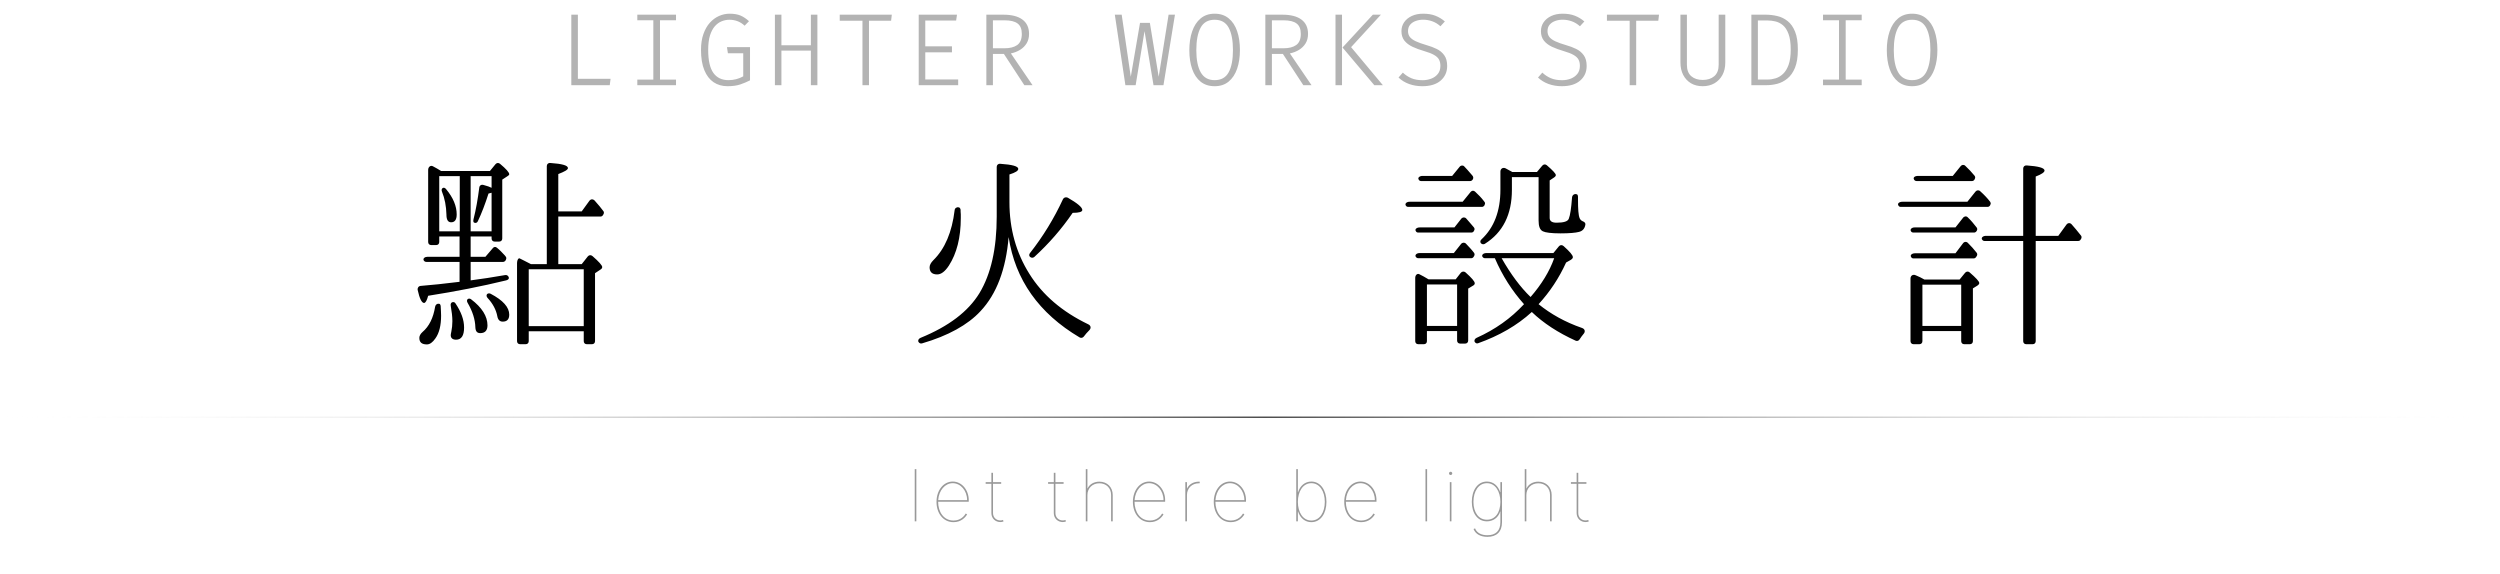
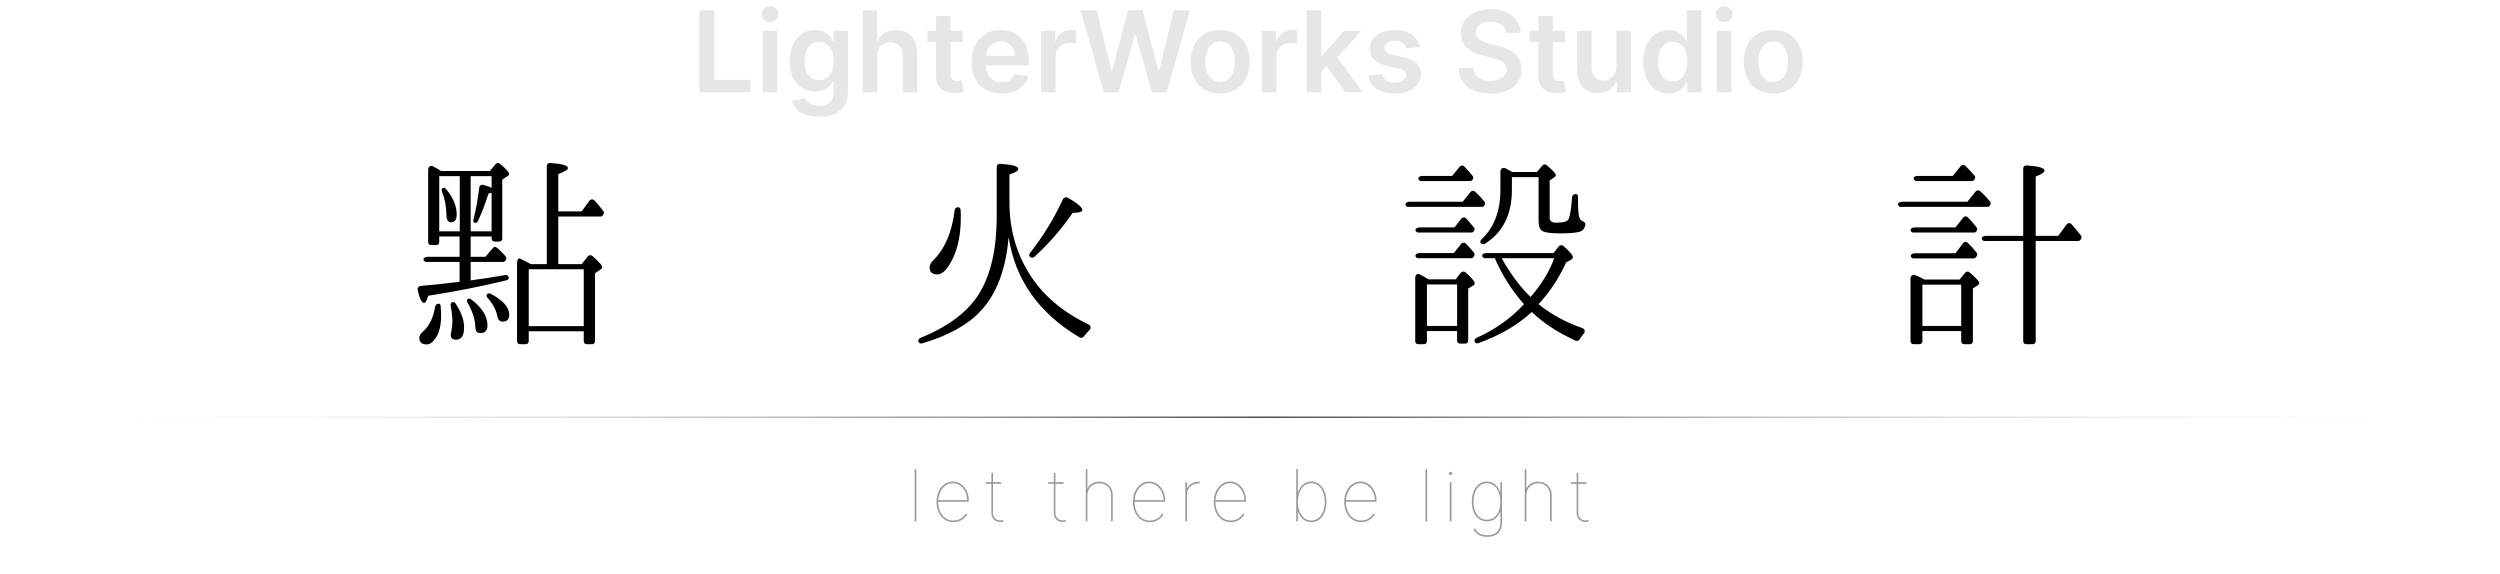
<svg xmlns="http://www.w3.org/2000/svg" width="2436" height="559" viewBox="0 0 2436 559" fill="none">
  <path d="M445 209C445 200.8 441.6 192.6 434.6 184.2C433.6 183 432.4 182.6 431.4 183.2C430.4 183.8 430 185.2 430.6 186.6C433.4 193.4 434.8 201 435 209C435 214 436.4 216.6 439.6 216.6C443.2 216.6 445 214 445 209ZM428 225.4V171.6H448V225.4H428ZM515.2 317.8V262.4H568.8V317.8H515.2ZM458.6 225.4V171.6H479V183C477.6 182.2 474.8 181.2 471 180.2C469 179.6 467.2 180.8 467 182.8C465.6 193.8 463.8 204.2 461.4 213.6C461 215.4 461.2 216.8 462.2 217C463.6 217.6 465 217 465.6 215.6C469.4 207.6 472.8 198.6 476 188.6L479 187.8V225.4H458.6ZM429.8 307.6C429.8 305.2 429.6 302 429.4 298.2C429.2 297 428.8 296.2 428 296C426 295.6 424.4 296.8 424 298.8C422.2 309.8 418.2 318 411.6 323.6C409.6 325.4 408.6 327.4 408.6 329.2C408.6 333.6 411 335.6 416 335.6C418.8 335.6 421.6 333.6 424.2 329.8C428 324.6 429.8 317 429.8 307.6ZM452.2 319.2C452.2 311.6 449.4 304 443.8 295.6C443.2 294.6 442.2 294.2 441 294.4C439.6 294.6 438.8 296.2 439.2 298C440.2 303.6 440.8 308.6 440.8 313C440.8 316.6 440.4 320 439.8 323C439.4 324.8 439.2 326 439.2 326.6C439.2 329.4 441 331 444.4 331C449.6 331 452.2 327 452.2 319.2ZM475 317C475 308.2 469.6 299.6 459 291.6C458 290.8 456.6 290.8 455.8 291.4C454.8 292.2 454.8 293.6 455.6 295C460.4 303.2 463 311.2 463.2 319C463.4 322.8 464.8 324.6 468 324.6C472.6 324.6 475 322 475 317ZM496.2 306.6C496.2 299.4 490.2 292.6 478 286.2C476.8 285.6 475.4 285.8 474.6 286.6C473.8 287.6 474 289 475 290.2C480.2 295.8 483.4 301.8 484.6 308.2C485.2 311.6 487 313.4 489.8 313.4C494 313.4 496.2 311.2 496.2 306.6ZM496.2 169.8C496.2 168 493.2 164.6 487.2 159.6C485.8 158.4 484 158.6 482.8 160L477.4 166.6H429.8C427 164.8 424.4 163.4 421.8 162C419.6 160.8 417.2 162.6 417.2 165.6V235.8C417.2 237.6 418.4 238.8 420.2 238.8H425C426.8 238.8 428 237.6 428 235.8V230.4H447.8V250.2H416.6C414 250.2 412 251.8 412.8 253.6C413.4 254.6 414.2 255.2 415.4 255.2H447.8V274.6C433 276.4 420.4 277.8 409.8 278.6C407.8 278.8 406.6 280.6 407 282.6C408.8 291 411 295.2 413.2 295.2C414.6 295.2 416 292.8 417.2 288.2C444 284 469.4 279 493.2 273.2C495 272.8 496.2 271.6 495.8 270.4C495.4 268.8 494 267.8 492.4 268C480.2 270.2 469 271.8 458.6 273.2V255.2H490.2C491.2 255.2 492 254.6 492.6 253.8L493 253C493.6 251.8 493.4 250.6 492.6 249.8L492 249C489.2 246 486.8 243.4 484.2 241.4C483 240.2 481.2 240.4 480.2 241.8L473 250.2H458.6V230.4H479V232.4C479 234.2 480.2 235.4 482 235.4H486.4C488.2 235.4 489.4 234.2 489.4 232.4V175L494.6 171.6C495.6 171 496.2 170.4 496.2 169.8ZM588 208.8C588.6 207.8 588.6 206.6 588 205.8C585.8 202.8 583 199.4 579.4 195.4C577.8 193.8 575.6 193.8 574.2 195.8L566.8 206H544V169.6C550.2 167.2 553.4 165.4 553.4 163.8C553.4 161.2 547.8 159.6 536.2 158.8C534.2 158.6 532.8 160 532.8 161.8V257.4H517.4C512.6 255 509 253 506.4 251.8C505.2 251.2 503.8 253.4 503.8 256.2V332.4C503.8 334.2 505 335.4 506.8 335.4H512.2C514 335.4 515.2 334.2 515.2 332.4V322.8H568.8V332.4C568.8 334.2 570 335.4 571.8 335.4H576.8C578.6 335.4 579.8 334.2 579.8 332.4V266.2L585.2 262.6C586.2 262 586.8 261.2 586.8 260.2C586.8 258.6 583.6 255 577.4 249.6C575.8 248.2 574 248.4 572.8 249.8L566.8 257.4H544V211H585.2C586 211 586.8 210.6 587.4 209.8L588 208.8ZM936.2 208.8C936 207 936 205.6 936 204.4C935.8 203.2 935.2 202.2 934.2 202C932.2 201.6 930.4 202.8 930.2 204.8C927.6 226.2 920.8 242.4 909.4 253.6C907 256 905.8 258.4 905.8 260.4C905.8 265 908.2 267.4 913.2 267.4C917 267.4 920.8 264.6 924.6 258.8C932.2 247 936.2 231.6 936.2 212.4V208.8ZM1061.4 321.8C1063.4 319.8 1063 317.2 1060.4 316C1035 303.8 1015.8 287.4 1003 266.8C990.2 246.4 983.6 223.2 983.6 197V170C989.4 168.2 992.2 166.4 992.2 164.6C992.2 162 986.4 160.4 974.6 159.6C972.6 159.4 971.2 160.8 971.2 162.6V211C971.2 242.2 965.6 267 954.4 285.6C943.4 303.6 924.4 318 897 329.2C895 330 894.2 331.8 895 333.2C895.8 334.4 897 335 898.4 334.6C923.8 327.2 943 316.6 955.4 303.2C971.2 286.4 980.2 262.2 982.8 231C989.2 272.6 1012.2 305.2 1052 328.8C1053.4 329.6 1055 329.2 1056 328C1057.6 325.8 1059.4 323.8 1061.4 321.8ZM1054.6 204.6C1054.6 202 1049.8 198 1040.4 192.6C1038.6 191.8 1036.6 192.4 1035.8 194C1027 213 1016.2 230.6 1003.6 246.6C1002.6 247.8 1002.6 249.6 1003.8 250.4C1005 251.4 1006.6 251.4 1007.8 250.4C1022 237.4 1034.4 223.2 1045.2 207.4C1051.6 207.4 1054.6 206.4 1054.6 204.6ZM1390.4 317.6V277.2H1419.8V317.6H1390.4ZM1514.4 251.6C1509.8 264.6 1502 277.2 1491.4 289.4C1481.6 280 1472.2 267.4 1463.2 251.6H1514.4ZM1437 276C1437 274.2 1434 270.8 1428 265.4C1426.6 264.2 1424.6 264.4 1423.4 265.8L1418.4 272.2H1392C1388.6 270.2 1385.6 268.4 1383 267.2C1381 266.2 1379 268 1379 270.8V332.4C1379 334.2 1380.2 335.4 1382 335.4H1387.4C1389.2 335.4 1390.4 334.2 1390.4 332.4V322.6H1419.8V331.8C1419.8 333.6 1421 334.8 1422.8 334.8H1427.6C1429.4 334.8 1430.6 333.6 1430.6 331.8V281.2L1435.2 278.4C1436.4 277.8 1437 277 1437 276ZM1436.4 249.4C1437 248.4 1437 247.2 1436.2 246.2C1433.8 243 1431 240.2 1428.4 237.4C1427 236 1424.8 236.2 1423.6 237.8L1416.6 246.6H1383.2C1380.6 246.6 1378.6 248.2 1379.4 250C1380 251 1380.8 251.6 1382 251.6H1433.6C1434.4 251.6 1435.2 251.2 1435.8 250.4L1436.4 249.4ZM1436.2 225C1437 223.8 1437 222.6 1436.2 221.6C1433.4 218.2 1430.8 215.4 1428.6 212.8C1427.2 211.4 1425 211.6 1423.8 213.2L1417.2 221.6H1383.4C1380.6 221.6 1378.6 223.2 1379.4 224.8C1379.8 226 1380.8 226.6 1381.8 226.6H1433.8C1434.6 226.6 1435.4 226.2 1436 225.4L1436.2 225ZM1543 325.4C1545 323.2 1544.4 320.6 1541.6 319.6C1524.8 313.8 1510.8 305.8 1499.2 296.4C1510.2 284.4 1519.2 270.8 1526 255.8L1530.6 253.2C1531.8 252.4 1532.6 251.6 1532.6 250.6C1532.6 248.6 1529.6 245.2 1523.6 239.8C1522 238.4 1520.2 238.6 1519 240L1513.6 246.6H1448.2C1445.6 246.6 1443.6 248.2 1444.4 250C1445 251 1445.8 251.6 1447 251.6H1456.6C1463.8 268.4 1473.4 283.4 1485 296.4C1472.2 310.2 1457 321 1438.8 329.2C1437 330 1436.2 331.8 1437 333.2C1437.8 334.4 1439 335 1440.4 334.4C1460.6 327.2 1478.2 317.2 1492.6 304C1503.8 314.8 1518.2 324.2 1535.4 332C1536.8 332.6 1538.4 332 1539.2 330.6C1540.4 328.8 1541.6 327 1543 325.4ZM1446.6 199.6C1447.2 198.6 1447.2 197.4 1446.4 196.6L1445.8 195.8C1443.4 192.6 1440.4 189.6 1437.4 186.8C1436 185.4 1434.2 185.6 1433 187L1425.2 196.6H1373.4C1370.8 196.6 1369 198.2 1369.6 199.8C1370 201 1371 201.6 1372.2 201.6H1444C1445 201.6 1445.8 201 1446.4 200.2L1446.6 199.6ZM1435.2 174.6C1435.8 173.4 1435.6 172.2 1434.8 171.2L1433.6 169.8C1431 166.8 1428.8 164.2 1426.8 162.2C1425.6 160.8 1423.4 161 1422.2 162.6L1415 171.4H1386.2C1383.4 171.4 1381.4 173 1382.2 174.6C1382.6 175.8 1383.6 176.4 1384.6 176.4H1432.6C1433.4 176.4 1434.2 176 1434.8 175.2L1435.2 174.6ZM1544.8 218.8C1545 217.2 1543.8 216.2 1542.2 215.6C1540.8 215 1539.8 214 1539.2 212.6C1538 209.8 1537.6 203.8 1537.6 194.4V191.6C1537.6 190.6 1537.2 189.6 1536.6 189.4C1534.2 188.4 1532 190 1531.8 192.4C1531 203 1530 209.8 1528.6 213.2C1527.6 215.8 1523.6 217 1516.6 217C1512.2 217 1510 215.4 1510 212.4V175.8L1514.2 173C1515.4 172.2 1516 171.4 1516 170.6C1516 169.2 1513 166 1507.2 161C1505.8 159.8 1504 160 1502.8 161.4L1497.6 167.6H1473.6C1471.4 166.4 1469.2 165.2 1467 164C1464.4 162.8 1462 164.4 1462 167.2V184.8C1462 205.8 1455.8 221.8 1443.6 233.2C1442.4 234.2 1442 235.8 1443 237C1444 238 1445.4 238.4 1446.8 237.6C1464.4 226.6 1473.2 209 1473.2 185V172.6H1499.2V214.8C1499.2 220.4 1500.4 224 1503.4 225.4C1505.8 226.6 1511.6 227.4 1520.6 227.4C1529.4 227.4 1535.4 226.8 1538.4 226C1542 225.2 1544.2 222.8 1544.8 218.8ZM1873.2 317.6V277.4H1911V317.6H1873.2ZM1928.6 275.8C1928.6 274.2 1925.4 270.8 1919.2 265.4C1917.8 264.2 1916 264.4 1914.8 265.8L1909.4 272.4H1875.2C1872.4 270.8 1869.6 269.4 1866.6 268.2C1864 267 1861.6 268.6 1861.6 271.4V332.4C1861.6 334.2 1862.8 335.4 1864.6 335.4H1870.2C1872 335.4 1873.2 334.2 1873.2 332.4V322.6H1911V332.4C1911 334.2 1912.2 335.4 1914 335.4H1919.4C1921.2 335.4 1922.4 334.2 1922.4 332.4V281L1926.6 278.4C1927.8 277.6 1928.6 276.8 1928.6 275.8ZM1926.2 249.4C1926.8 248.4 1926.8 247.2 1926 246.2C1923.4 242.8 1920.6 239.8 1917.6 236.8C1916.2 235.2 1914 235.4 1912.8 237L1905.4 246.8H1866C1863.2 246.8 1861.2 248.4 1862 250C1862.4 251.2 1863.4 251.8 1864.4 251.8H1923.2C1924 251.8 1924.8 251.4 1925.4 250.6L1926.2 249.4ZM1926.2 224.8C1926.8 223.8 1926.8 222.6 1926 221.6C1923.2 218 1920.4 214.6 1917.4 211.8C1916.2 210.4 1914 210.6 1912.8 212.2L1905.4 221.6H1865.6C1863 221.6 1861.2 223.2 1861.8 224.8C1862.2 226 1863.2 226.6 1864.4 226.6H1923.6C1924.4 226.6 1925.2 226.2 1925.8 225.4L1926.2 224.8ZM1939.4 199.4C1940 198.6 1939.8 197.6 1939.2 196.6C1936.6 193.2 1933.4 189.8 1929.6 186.4C1928.2 185 1926.2 185.2 1925 186.6L1917 196.6H1853.6C1850.8 196.6 1848.8 198.2 1849.6 199.8C1850 201 1851 201.6 1852 201.6H1936.6C1937.8 201.6 1938.6 201 1939.2 200L1939.4 199.4ZM1924.2 174.4C1924.8 173.4 1924.8 172.2 1924 171.2C1921.2 167.8 1918.2 164.6 1915 161.6C1913.6 160.2 1911.6 160.4 1910.4 162L1902.8 171.4H1868.6C1866 171.4 1864.2 172.8 1864.8 174.4C1865.2 175.6 1866.2 176.4 1867.4 176.4H1921.6C1922.4 176.4 1923.2 176 1923.8 175.2L1924.2 174.4ZM2028 232.4C2028.4 231.4 2028.4 230.2 2027.6 229.4C2024.4 225.2 2021.2 221.6 2018.6 218.6C2017.2 217 2015 217 2013.6 218.8L2005.6 229.8H1983.6V172C1989.4 169.8 1992.2 167.8 1992.2 166.2C1992.2 163.6 1986.4 162 1974.8 161.2C1972.8 161 1971.4 162.4 1971.4 164.2V229.8H1935.2C1932.4 229.8 1930.4 231.4 1931.2 233.2C1931.8 234.2 1932.6 234.8 1933.6 234.8H1971.4V332.4C1971.4 334.2 1972.6 335.4 1974.4 335.4H1980.6C1982.4 335.4 1983.6 334.2 1983.6 332.4V234.8H2025C2026 234.8 2026.8 234.4 2027.4 233.4L2028 232.4Z" fill="black" />
  <line y1="406.5" x2="2436" y2="406.5" stroke="url(#paint0_linear)" />
  <path d="M892.897 457.091H891.306V508H892.897V457.091ZM929.131 508.795C936.564 508.795 940.665 504.122 942.356 501.239L941.063 500.344C939.671 502.631 936.166 507.205 929.131 507.205C919.536 507.205 914.142 498.877 914.117 488.909H943.947V487.318C943.947 477.45 937.21 469.222 928.336 469.222C919.312 469.222 912.526 477.773 912.526 489.009C912.526 500.244 919.114 508.795 929.131 508.795ZM914.167 487.318C914.838 477.822 920.829 470.812 928.336 470.812C936.067 470.812 942.356 478.146 942.356 487.318H914.167ZM975.545 469.818H967.591V460.67H966V469.818H960.432V471.409H966V499.946C966 505.315 970.052 508.696 974.75 508.696C975.943 508.696 976.838 508.472 977.832 508.099L977.335 506.608C976.465 506.931 975.719 507.105 974.75 507.105C970.947 507.105 967.591 504.396 967.591 499.946V471.409H975.545V469.818ZM1036.37 469.818H1028.41V460.67H1026.82V469.818H1021.26V471.409H1026.82V499.946C1026.82 505.315 1030.88 508.696 1035.57 508.696C1036.77 508.696 1037.66 508.472 1038.66 508.099L1038.16 506.608C1037.29 506.931 1036.54 507.105 1035.57 507.105C1031.77 507.105 1028.41 504.396 1028.41 499.946V471.409H1036.37V469.818ZM1059.58 482.347C1059.58 475.685 1064.46 470.912 1071.22 470.912C1077.98 470.912 1082.65 475.585 1082.65 482.347V508H1084.24V482.347C1084.24 474.69 1078.87 469.321 1071.22 469.321C1065.95 469.321 1061.57 471.906 1059.78 475.884H1059.58V457.091H1057.99V508H1059.58V482.347ZM1120.5 508.795C1127.93 508.795 1132.03 504.122 1133.72 501.239L1132.43 500.344C1131.04 502.631 1127.53 507.205 1120.5 507.205C1110.9 507.205 1105.51 498.877 1105.48 488.909H1135.31V487.318C1135.31 477.45 1128.58 469.222 1119.7 469.222C1110.68 469.222 1103.89 477.773 1103.89 489.009C1103.89 500.244 1110.48 508.795 1120.5 508.795ZM1105.53 487.318C1106.2 477.822 1112.19 470.812 1119.7 470.812C1127.43 470.812 1133.72 478.146 1133.72 487.318H1105.53ZM1154.98 508H1156.57V482.347C1156.57 475.685 1161.44 470.912 1168.2 470.912H1169V469.321H1168.2C1162.93 469.321 1158.56 471.906 1156.77 475.884H1156.57V469.818H1154.98V508ZM1199.3 508.795C1206.73 508.795 1210.83 504.122 1212.52 501.239L1211.23 500.344C1209.84 502.631 1206.33 507.205 1199.3 507.205C1189.7 507.205 1184.31 498.877 1184.28 488.909H1214.11V487.318C1214.11 477.45 1207.38 469.222 1198.5 469.222C1189.48 469.222 1182.69 477.773 1182.69 489.009C1182.69 500.244 1189.28 508.795 1199.3 508.795ZM1184.33 487.318C1185.01 477.822 1191 470.812 1198.5 470.812C1206.23 470.812 1212.52 478.146 1212.52 487.318H1184.33ZM1263.06 508H1264.65V498.455H1264.85C1266.91 504.793 1271.64 508.795 1277.78 508.795C1286.8 508.795 1292.49 500.294 1292.49 489.009C1292.49 477.773 1286.73 469.222 1277.78 469.222C1271.71 469.222 1266.84 473.199 1264.85 479.562H1264.65V457.091H1263.06V508ZM1264.65 489.009C1264.65 478.668 1269.72 470.812 1277.78 470.812C1285.83 470.812 1290.9 478.668 1290.9 489.009C1290.9 499.349 1285.88 507.205 1277.78 507.205C1269.67 507.205 1264.65 499.349 1264.65 489.009ZM1326.42 508.795C1333.85 508.795 1337.96 504.122 1339.65 501.239L1338.35 500.344C1336.96 502.631 1333.46 507.205 1326.42 507.205C1316.83 507.205 1311.43 498.877 1311.41 488.909H1341.24V487.318C1341.24 477.45 1334.5 469.222 1325.63 469.222C1316.6 469.222 1309.82 477.773 1309.82 489.009C1309.82 500.244 1316.4 508.795 1326.42 508.795ZM1311.46 487.318C1312.13 477.822 1318.12 470.812 1325.63 470.812C1333.36 470.812 1339.65 478.146 1339.65 487.318H1311.46ZM1390.58 457.091H1388.99V508H1390.58V457.091ZM1412.7 508H1414.29V469.818H1412.7V508ZM1413.49 462.858C1414.36 462.858 1415.08 462.137 1415.08 461.267C1415.08 460.397 1414.36 459.676 1413.49 459.676C1412.62 459.676 1411.9 460.397 1411.9 461.267C1411.9 462.137 1412.62 462.858 1413.49 462.858ZM1449.34 523.114C1458.17 523.114 1463.56 518.217 1463.56 508.795V469.818H1461.97V479.562H1461.77C1459.68 473.199 1455.01 469.222 1448.85 469.222C1439.8 469.222 1434.13 477.673 1434.13 489.009C1434.13 500.244 1439.9 508 1448.85 508C1454.51 508 1459.78 504.818 1461.77 498.455H1461.97V508.795C1461.97 517.371 1457.3 521.523 1449.34 521.523C1443.6 521.523 1439.03 519.36 1437.31 514.861L1435.82 515.457C1437.76 520.553 1442.93 523.114 1449.34 523.114ZM1448.85 506.409C1440.79 506.409 1435.72 499.349 1435.72 489.009C1435.72 478.668 1440.74 470.812 1448.85 470.812C1456.95 470.812 1461.97 478.668 1461.97 489.009C1461.97 499.722 1456.8 506.409 1448.85 506.409ZM1487.29 482.347C1487.29 475.685 1492.16 470.912 1498.92 470.912C1505.68 470.912 1510.36 475.585 1510.36 482.347V508H1511.95V482.347C1511.95 474.69 1506.58 469.321 1498.92 469.321C1493.65 469.321 1489.28 471.906 1487.49 475.884H1487.29V457.091H1485.7V508H1487.29V482.347ZM1545.81 469.818H1537.86V460.67H1536.27V469.818H1530.7V471.409H1536.27V499.946C1536.27 505.315 1540.32 508.696 1545.02 508.696C1546.21 508.696 1547.11 508.472 1548.1 508.099L1547.6 506.608C1546.73 506.931 1545.99 507.105 1545.02 507.105C1541.21 507.105 1537.86 504.396 1537.86 499.946V471.409H1545.81V469.818Z" fill="black" fill-opacity="0.4" />
-   <path d="M556.691 83V14.3H563.091V76.8H594.941L594.141 83H556.691ZM658.702 14.3V19.75H643.102V77.55H658.702V83H621.002V77.55H636.602V19.75H621.002V14.3H658.702ZM708.813 84C703.713 84 699.229 82.717 695.363 80.15C691.496 77.55 688.479 73.633 686.313 68.4C684.146 63.167 683.063 56.583 683.063 48.65C683.063 42.717 683.846 37.55 685.413 33.15C686.979 28.717 689.079 25.033 691.713 22.1C694.379 19.167 697.363 16.983 700.663 15.55C703.996 14.083 707.396 13.35 710.863 13.35C715.196 13.35 718.763 13.95 721.563 15.15C724.363 16.35 727.113 18.183 729.813 20.65L725.563 25.05C721.496 21.183 716.529 19.25 710.663 19.25C708.129 19.25 705.629 19.75 703.163 20.75C700.729 21.717 698.529 23.317 696.563 25.55C694.596 27.783 693.013 30.783 691.813 34.55C690.646 38.317 690.063 43 690.063 48.6C690.063 58.867 691.746 66.35 695.113 71.05C698.479 75.75 703.379 78.1 709.813 78.1C714.946 78.1 719.746 76.867 724.213 74.4V51.9H709.263L708.363 45.95H730.813V78.3C727.813 79.833 724.629 81.167 721.263 82.3C717.896 83.433 713.746 84 708.813 84ZM790.123 83V49.3H761.423V83H755.073V14.3H761.423V44.1H790.123V14.3H796.473V83H790.123ZM846.734 20.2V83H840.384V20.2H818.234V14.3H868.984L868.284 20.2H846.734ZM901.595 20V45.15H927.595V51H901.595V77.45H933.645V83H895.195V14.3H932.495L931.645 20H901.595ZM1002.71 33.05C1002.71 36.55 1001.92 39.6 1000.36 42.2C998.79 44.767 996.673 46.883 994.006 48.55C991.34 50.183 988.34 51.35 985.006 52.05L1006.11 83H998.106L978.206 52.55H967.506V83H961.106V14.3H977.556C985.79 14.3 992.04 15.9 996.306 19.1C1000.57 22.3 1002.71 26.95 1002.71 33.05ZM995.656 33.05C995.656 28.317 994.29 24.933 991.556 22.9C988.856 20.833 984.623 19.8 978.856 19.8H967.506V47.05H978.656C984.023 47.05 988.19 46 991.156 43.9C994.156 41.767 995.656 38.15 995.656 33.05ZM1144.88 14.3L1133.68 83H1123.98L1115.23 30.35L1106.58 83H1096.58L1086.28 14.3H1092.98L1101.83 74.8L1110.83 22.3H1120.43L1129.03 74.8L1138.68 14.3H1144.88ZM1208.19 48.75C1208.19 55.583 1207.27 61.667 1205.44 67C1203.61 72.3 1200.86 76.467 1197.19 79.5C1193.56 82.5 1189.01 84 1183.54 84C1178.11 84 1173.56 82.533 1169.89 79.6C1166.22 76.633 1163.47 72.517 1161.64 67.25C1159.81 61.983 1158.89 55.867 1158.89 48.9C1158.89 42.033 1159.81 35.933 1161.64 30.6C1163.47 25.233 1166.22 21.017 1169.89 17.95C1173.56 14.883 1178.11 13.35 1183.54 13.35C1189.01 13.35 1193.56 14.85 1197.19 17.85C1200.86 20.817 1203.61 24.967 1205.44 30.3C1207.27 35.6 1208.19 41.75 1208.19 48.75ZM1201.39 48.75C1201.39 39.383 1200.01 32.133 1197.24 27C1194.47 21.833 1189.91 19.25 1183.54 19.25C1177.17 19.25 1172.61 21.85 1169.84 27.05C1167.07 32.25 1165.69 39.533 1165.69 48.9C1165.69 58.233 1167.12 65.433 1169.99 70.5C1172.86 75.567 1177.37 78.1 1183.54 78.1C1189.87 78.1 1194.42 75.567 1197.19 70.5C1199.99 65.4 1201.39 58.15 1201.39 48.75ZM1274.55 33.05C1274.55 36.55 1273.77 39.6 1272.2 42.2C1270.63 44.767 1268.52 46.883 1265.85 48.55C1263.18 50.183 1260.18 51.35 1256.85 52.05L1277.95 83H1269.95L1250.05 52.55H1239.35V83H1232.95V14.3H1249.4C1257.63 14.3 1263.88 15.9 1268.15 19.1C1272.42 22.3 1274.55 26.95 1274.55 33.05ZM1267.5 33.05C1267.5 28.317 1266.13 24.933 1263.4 22.9C1260.7 20.833 1256.47 19.8 1250.7 19.8H1239.35V47.05H1250.5C1255.87 47.05 1260.03 46 1263 43.9C1266 41.767 1267.5 38.15 1267.5 33.05ZM1307.66 83H1301.31V14.3H1307.66V83ZM1308.16 46.3L1337.71 14.3H1345.56L1316.51 45.95L1347.46 83H1339.11L1308.16 46.3ZM1410.12 64.3C1410.12 70.067 1408.02 74.8 1403.82 78.5C1399.62 82.167 1393.64 84 1385.87 84C1381.31 84 1377.02 83.283 1373.02 81.85C1369.06 80.417 1365.62 78.317 1362.72 75.55L1366.92 70.75C1369.26 72.983 1371.97 74.783 1375.07 76.15C1378.17 77.483 1381.89 78.15 1386.22 78.15C1389.16 78.15 1391.94 77.65 1394.57 76.65C1397.21 75.65 1399.36 74.117 1401.02 72.05C1402.69 69.983 1403.52 67.35 1403.52 64.15C1403.52 61.75 1403.07 59.717 1402.17 58.05C1401.27 56.35 1399.67 54.85 1397.37 53.55C1395.07 52.217 1391.84 50.95 1387.67 49.75C1383.41 48.517 1379.61 47.117 1376.27 45.55C1372.94 43.95 1370.32 41.95 1368.42 39.55C1366.52 37.117 1365.57 34.05 1365.57 30.35C1365.57 27.15 1366.44 24.267 1368.17 21.7C1369.94 19.133 1372.41 17.1 1375.57 15.6C1378.74 14.1 1382.46 13.35 1386.72 13.35C1391.29 13.35 1395.24 14 1398.57 15.3C1401.94 16.6 1405.04 18.467 1407.87 20.9L1403.57 25.6C1401.07 23.333 1398.37 21.7 1395.47 20.7C1392.61 19.7 1389.69 19.2 1386.72 19.2C1384.09 19.2 1381.66 19.617 1379.42 20.45C1377.19 21.25 1375.39 22.467 1374.02 24.1C1372.66 25.733 1371.97 27.817 1371.97 30.35C1371.97 32.483 1372.54 34.333 1373.67 35.9C1374.81 37.433 1376.71 38.85 1379.37 40.15C1382.07 41.417 1385.71 42.717 1390.27 44.05C1393.61 44.983 1396.79 46.183 1399.82 47.65C1402.86 49.083 1405.32 51.117 1407.22 53.75C1409.16 56.35 1410.12 59.867 1410.12 64.3ZM1546.04 64.3C1546.04 70.067 1543.94 74.8 1539.74 78.5C1535.54 82.167 1529.56 84 1521.79 84C1517.23 84 1512.94 83.283 1508.94 81.85C1504.98 80.417 1501.54 78.317 1498.64 75.55L1502.84 70.75C1505.18 72.983 1507.89 74.783 1510.99 76.15C1514.09 77.483 1517.81 78.15 1522.14 78.15C1525.08 78.15 1527.86 77.65 1530.49 76.65C1533.13 75.65 1535.28 74.117 1536.94 72.05C1538.61 69.983 1539.44 67.35 1539.44 64.15C1539.44 61.75 1538.99 59.717 1538.09 58.05C1537.19 56.35 1535.59 54.85 1533.29 53.55C1530.99 52.217 1527.76 50.95 1523.59 49.75C1519.33 48.517 1515.53 47.117 1512.19 45.55C1508.86 43.95 1506.24 41.95 1504.34 39.55C1502.44 37.117 1501.49 34.05 1501.49 30.35C1501.49 27.15 1502.36 24.267 1504.09 21.7C1505.86 19.133 1508.33 17.1 1511.49 15.6C1514.66 14.1 1518.38 13.35 1522.64 13.35C1527.21 13.35 1531.16 14 1534.49 15.3C1537.86 16.6 1540.96 18.467 1543.79 20.9L1539.49 25.6C1536.99 23.333 1534.29 21.7 1531.39 20.7C1528.53 19.7 1525.61 19.2 1522.64 19.2C1520.01 19.2 1517.58 19.617 1515.34 20.45C1513.11 21.25 1511.31 22.467 1509.94 24.1C1508.58 25.733 1507.89 27.817 1507.89 30.35C1507.89 32.483 1508.46 34.333 1509.59 35.9C1510.73 37.433 1512.63 38.85 1515.29 40.15C1517.99 41.417 1521.63 42.717 1526.19 44.05C1529.53 44.983 1532.71 46.183 1535.74 47.65C1538.78 49.083 1541.24 51.117 1543.14 53.75C1545.08 56.35 1546.04 59.867 1546.04 64.3ZM1594.3 20.2V83H1587.95V20.2H1565.8V14.3H1616.55L1615.85 20.2H1594.3ZM1681.12 14.3V60.95C1681.12 65.583 1680.18 69.633 1678.32 73.1C1676.45 76.533 1673.87 79.217 1670.57 81.15C1667.27 83.05 1663.45 84 1659.12 84C1654.72 84 1650.88 83.033 1647.62 81.1C1644.38 79.133 1641.87 76.417 1640.07 72.95C1638.3 69.483 1637.42 65.483 1637.42 60.95V14.3H1643.72V63.15C1643.72 68.083 1645.13 71.783 1647.97 74.25C1650.8 76.683 1654.52 77.9 1659.12 77.9C1663.78 77.9 1667.53 76.683 1670.37 74.25C1673.23 71.783 1674.67 68.083 1674.67 63.15V14.3H1681.12ZM1751.83 48.3C1751.83 55.567 1750.89 61.483 1749.03 66.05C1747.16 70.583 1744.69 74.083 1741.63 76.55C1738.59 79.017 1735.31 80.717 1731.78 81.65C1728.24 82.55 1724.79 83 1721.43 83H1706.53V14.3H1720.38C1724.28 14.3 1728.09 14.75 1731.83 15.65C1735.56 16.517 1738.93 18.167 1741.93 20.6C1744.96 23 1747.36 26.433 1749.13 30.9C1750.93 35.333 1751.83 41.133 1751.83 48.3ZM1744.88 48.3C1744.88 41.9 1744.16 36.817 1742.73 33.05C1741.33 29.25 1739.49 26.417 1737.23 24.55C1734.96 22.683 1732.51 21.45 1729.88 20.85C1727.28 20.25 1724.76 19.95 1722.33 19.95H1712.88V77.5H1722.48C1725.01 77.5 1727.58 77.1 1730.18 76.3C1732.81 75.5 1735.23 74.05 1737.43 71.95C1739.66 69.85 1741.46 66.9 1742.83 63.1C1744.19 59.267 1744.88 54.333 1744.88 48.3ZM1814.04 14.3V19.75H1798.44V77.55H1814.04V83H1776.34V77.55H1791.94V19.75H1776.34V14.3H1814.04ZM1887.8 48.75C1887.8 55.583 1886.88 61.667 1885.05 67C1883.22 72.3 1880.47 76.467 1876.8 79.5C1873.17 82.5 1868.62 84 1863.15 84C1857.72 84 1853.17 82.533 1849.5 79.6C1845.83 76.633 1843.08 72.517 1841.25 67.25C1839.42 61.983 1838.5 55.867 1838.5 48.9C1838.5 42.033 1839.42 35.933 1841.25 30.6C1843.08 25.233 1845.83 21.017 1849.5 17.95C1853.17 14.883 1857.72 13.35 1863.15 13.35C1868.62 13.35 1873.17 14.85 1876.8 17.85C1880.47 20.817 1883.22 24.967 1885.05 30.3C1886.88 35.6 1887.8 41.75 1887.8 48.75ZM1881 48.75C1881 39.383 1879.62 32.133 1876.85 27C1874.08 21.833 1869.52 19.25 1863.15 19.25C1856.78 19.25 1852.22 21.85 1849.45 27.05C1846.68 32.25 1845.3 39.533 1845.3 48.9C1845.3 58.233 1846.73 65.433 1849.6 70.5C1852.47 75.567 1856.98 78.1 1863.15 78.1C1869.48 78.1 1874.03 75.567 1876.8 70.5C1879.6 65.4 1881 58.15 1881 48.75Z" fill="black" fill-opacity="0.3" />
+   <path d="M681.567 90H731.294V77.852H696.06V10H681.567V90ZM743.247 90H757.388V30H743.247V90ZM750.356 21.484C754.849 21.484 758.521 18.047 758.521 13.828C758.521 9.57 754.849 6.133 750.356 6.133C745.825 6.133 742.153 9.57 742.153 13.828C742.153 18.047 745.825 21.484 750.356 21.484ZM798.022 113.75C814.233 113.75 826.187 106.328 826.187 90.977V30H812.241V39.922H811.46C809.312 35.586 804.819 29.219 794.233 29.219C780.366 29.219 769.468 40.078 769.468 59.805C769.468 79.375 780.366 89.141 794.194 89.141C804.468 89.141 809.272 83.633 811.46 79.219H812.163V90.586C812.163 99.414 806.304 103.047 798.257 103.047C789.741 103.047 785.991 99.023 784.272 95.508L771.538 98.594C774.116 106.992 782.749 113.75 798.022 113.75ZM798.14 78.047C788.804 78.047 783.882 70.781 783.882 59.727C783.882 48.828 788.726 40.82 798.14 40.82C807.241 40.82 812.241 48.359 812.241 59.727C812.241 71.172 807.163 78.047 798.14 78.047ZM854.819 54.844C854.819 46.172 860.21 41.172 867.788 41.172C875.21 41.172 879.585 45.898 879.585 53.984V90H893.726V51.797C893.726 37.305 885.522 29.219 873.062 29.219C863.843 29.219 857.983 33.398 855.21 40.195H854.507V10H840.679V90H854.819V54.844ZM938.101 30H926.265V15.625H912.124V30H903.608V40.938H912.124V74.297C912.046 85.586 920.249 91.133 930.874 90.82C934.897 90.703 937.671 89.922 939.194 89.414L936.812 78.359C936.03 78.555 934.429 78.906 932.671 78.906C929.116 78.906 926.265 77.656 926.265 71.953V40.938H938.101V30ZM975.845 91.172C989.829 91.172 999.438 84.336 1001.94 73.906L988.735 72.422C986.821 77.5 982.134 80.156 976.04 80.156C966.899 80.156 960.845 74.141 960.728 63.867H1002.52V59.531C1002.52 38.477 989.868 29.219 975.103 29.219C957.915 29.219 946.704 41.836 946.704 60.352C946.704 79.18 957.759 91.172 975.845 91.172ZM960.767 54.336C961.196 46.68 966.86 40.234 975.298 40.234C983.423 40.234 988.892 46.172 988.97 54.336H960.767ZM1014.49 90H1028.63V54.727C1028.63 47.109 1034.37 41.719 1042.14 41.719C1044.53 41.719 1047.5 42.148 1048.71 42.539V29.531C1047.42 29.297 1045.19 29.141 1043.63 29.141C1036.75 29.141 1031.01 33.047 1028.82 40H1028.2V30H1014.49V90ZM1075.56 90H1089.86L1105.91 33.867H1106.54L1122.55 90H1136.85L1159.43 10H1143.84L1129.43 68.828H1128.73L1113.3 10H1099.12L1083.73 68.789H1082.98L1068.57 10H1052.98L1075.56 90ZM1188.9 91.172C1206.48 91.172 1217.65 78.789 1217.65 60.234C1217.65 41.641 1206.48 29.219 1188.9 29.219C1171.32 29.219 1160.15 41.641 1160.15 60.234C1160.15 78.789 1171.32 91.172 1188.9 91.172ZM1188.98 79.844C1179.25 79.844 1174.49 71.172 1174.49 60.195C1174.49 49.219 1179.25 40.43 1188.98 40.43C1198.55 40.43 1203.32 49.219 1203.32 60.195C1203.32 71.172 1198.55 79.844 1188.98 79.844ZM1229.65 90H1243.79V54.727C1243.79 47.109 1249.54 41.719 1257.31 41.719C1259.69 41.719 1262.66 42.148 1263.87 42.539V29.531C1262.58 29.297 1260.36 29.141 1258.79 29.141C1251.92 29.141 1246.18 33.047 1243.99 40H1243.36V30H1229.65V90ZM1273.27 90H1287.41V69.844L1292.56 64.336L1310.92 90H1327.84L1303.23 55.898L1326.47 30H1309.95L1288.38 54.102H1287.41V10H1273.27V90ZM1383.32 45.859C1381.36 35.703 1373.24 29.219 1359.17 29.219C1344.72 29.219 1334.88 36.328 1334.92 47.422C1334.88 56.172 1340.27 61.953 1351.79 64.336L1362.03 66.484C1367.53 67.695 1370.11 69.922 1370.11 73.32C1370.11 77.422 1365.66 80.508 1358.94 80.508C1352.46 80.508 1348.24 77.695 1347.03 72.305L1333.24 73.633C1335 84.648 1344.25 91.172 1358.98 91.172C1373.98 91.172 1384.57 83.398 1384.6 72.031C1384.57 63.477 1379.06 58.242 1367.73 55.781L1357.5 53.594C1351.4 52.227 1348.98 50.117 1349.02 46.641C1348.98 42.578 1353.47 39.766 1359.37 39.766C1365.89 39.766 1369.33 43.32 1370.42 47.266L1383.32 45.859ZM1467.65 31.992H1481.6C1481.32 18.477 1469.8 8.906 1452.77 8.906C1435.97 8.906 1423.35 18.359 1423.39 32.5C1423.39 43.984 1431.56 50.586 1444.72 53.984L1453.82 56.328C1462.46 58.516 1468.16 61.211 1468.2 67.422C1468.16 74.258 1461.67 78.828 1452.22 78.828C1443.16 78.828 1436.13 74.766 1435.54 66.367H1421.28C1421.87 82.266 1433.71 91.211 1452.34 91.211C1471.52 91.211 1482.65 81.641 1482.69 67.539C1482.65 53.672 1471.21 47.344 1459.17 44.492L1451.67 42.617C1445.11 41.055 1438 38.281 1438.08 31.602C1438.12 25.586 1443.51 21.172 1452.57 21.172C1461.21 21.172 1466.91 25.195 1467.65 31.992ZM1524.95 30H1513.11V15.625H1498.97V30H1490.45V40.938H1498.97V74.297C1498.89 85.586 1507.09 91.133 1517.72 90.82C1521.74 90.703 1524.52 89.922 1526.04 89.414L1523.66 78.359C1522.88 78.555 1521.27 78.906 1519.52 78.906C1515.96 78.906 1513.11 77.656 1513.11 71.953V40.938H1524.95V30ZM1575.01 64.766C1575.01 73.906 1568.49 78.438 1562.24 78.438C1555.44 78.438 1550.91 73.633 1550.91 66.016V30H1536.77V68.203C1536.77 82.617 1544.98 90.781 1556.77 90.781C1565.76 90.781 1572.08 86.055 1574.82 79.336H1575.44V90H1589.16V30H1575.01V64.766ZM1625.96 91.055C1636.27 91.055 1640.92 84.922 1643.15 80.547H1644.01V90H1657.92V10H1643.74V39.922H1643.15C1641 35.586 1636.59 29.219 1626 29.219C1612.13 29.219 1601.24 40.078 1601.24 60.078C1601.24 79.844 1611.82 91.055 1625.96 91.055ZM1629.91 79.453C1620.57 79.453 1615.65 71.25 1615.65 60C1615.65 48.828 1620.49 40.82 1629.91 40.82C1639.01 40.82 1644.01 48.359 1644.01 60C1644.01 71.641 1638.93 79.453 1629.91 79.453ZM1672.98 90H1687.12V30H1672.98V90ZM1680.09 21.484C1684.58 21.484 1688.26 18.047 1688.26 13.828C1688.26 9.57 1684.58 6.133 1680.09 6.133C1675.56 6.133 1671.89 9.57 1671.89 13.828C1671.89 18.047 1675.56 21.484 1680.09 21.484ZM1727.84 91.172C1745.42 91.172 1756.59 78.789 1756.59 60.234C1756.59 41.641 1745.42 29.219 1727.84 29.219C1710.26 29.219 1699.09 41.641 1699.09 60.234C1699.09 78.789 1710.26 91.172 1727.84 91.172ZM1727.92 79.844C1718.19 79.844 1713.42 71.172 1713.42 60.195C1713.42 49.219 1718.19 40.43 1727.92 40.43C1737.49 40.43 1742.25 49.219 1742.25 60.195C1742.25 71.172 1737.49 79.844 1727.92 79.844Z" fill="black" fill-opacity="0.1" />
  <defs>
    <linearGradient id="paint0_linear" x1="0" y1="407" x2="2436" y2="407" gradientUnits="userSpaceOnUse">
      <stop stop-color="white" stop-opacity="0" />
      <stop offset="0.506" />
      <stop offset="1" stop-color="white" stop-opacity="0" />
    </linearGradient>
  </defs>
</svg>
